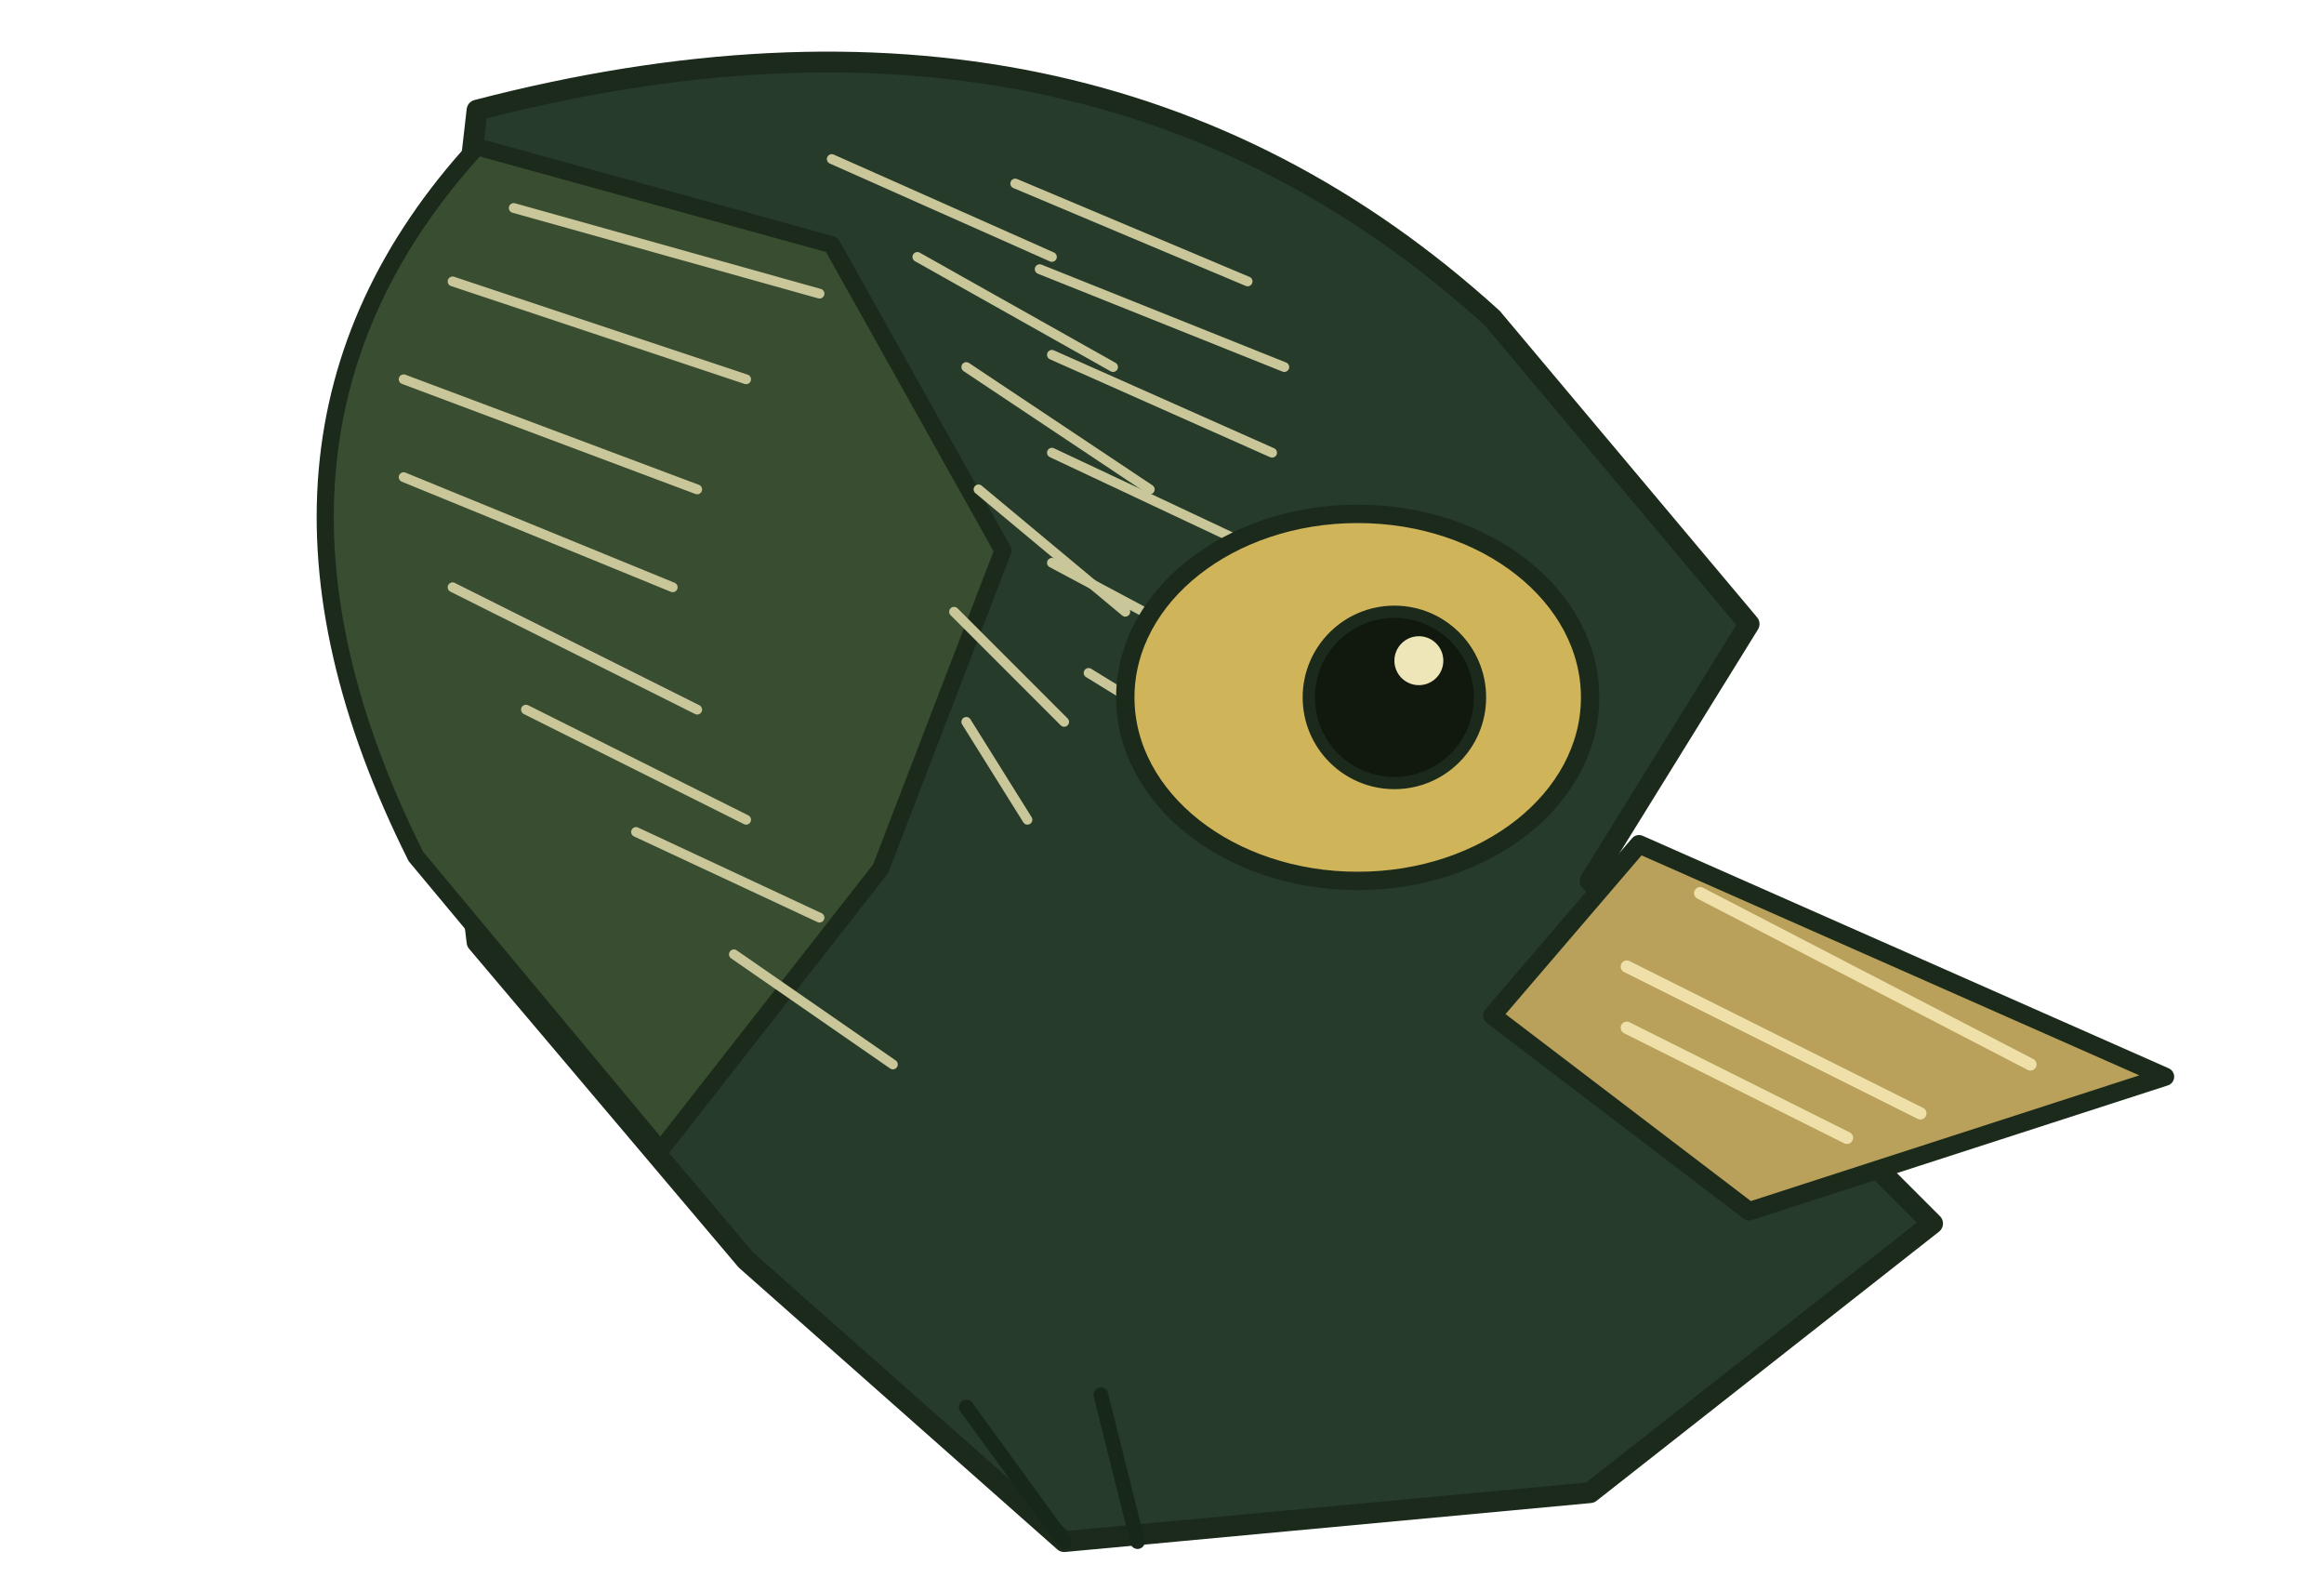
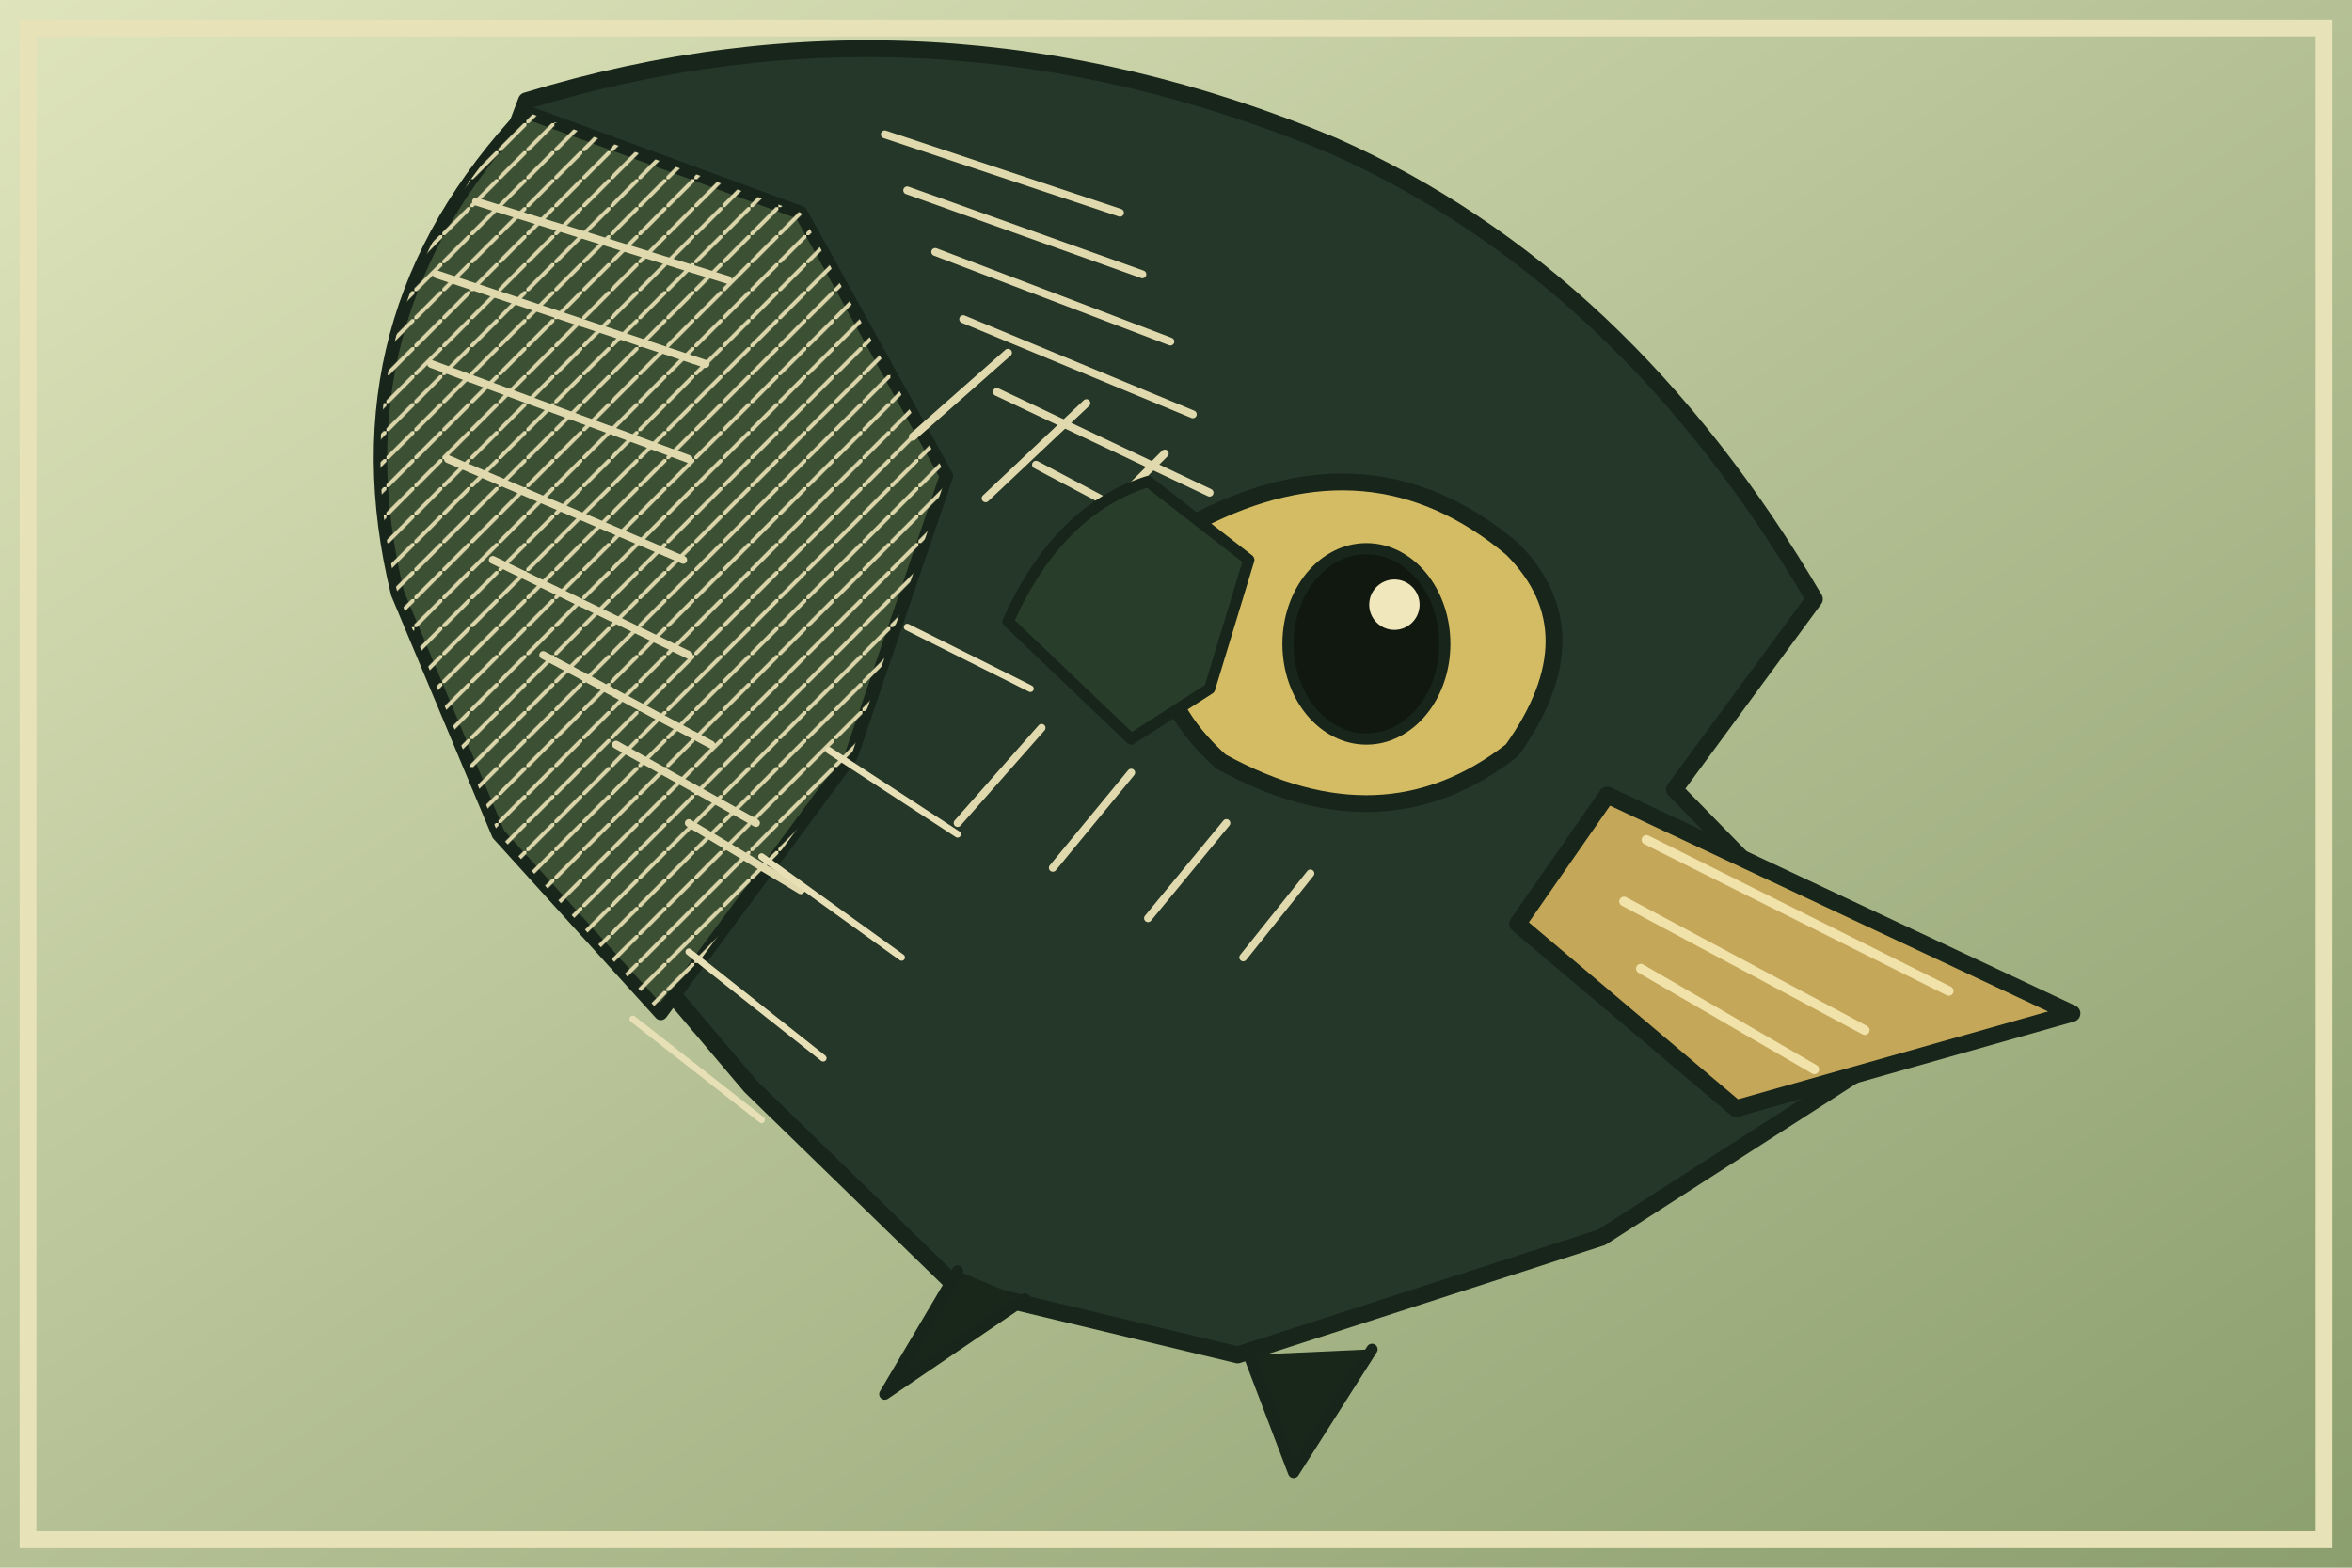
- <svg xmlns="http://www.w3.org/2000/svg" viewBox="0 0 190 130" role="img">
-   <g stroke="#1b2a1b" stroke-linejoin="round" stroke-linecap="round">
-     <path fill="#263b29" stroke-width="1.7" d="M39 9Q89-4 122 26L143 51 130 72 158 100 130 122 87 126 61 103 39 77 35 44Z" />
-     <path fill="#394d30" stroke-width="1.4" d="M39 12Q17 36 34 70L54 94 72 71 82 45 68 20Z" />
-     <g fill="none" stroke="#c9c69a" stroke-width=".8">
-       <path d="M42 17l25 7m-30-1 24 8m-28 0 24 9m-24-1 22 9m-18 0 20 10m-14 0 18 9m-9 1 15 7m-7 3 13 9m-5-74 18 8m-11 0 16 9m-12 0 15 10m-14 0 12 10m-14 0 9 9m-8 0 5 8" />
-       <path d="M83 15l19 8m-17-1 20 8m-19-1 18 8m-18 0 17 8m-17 1 15 8m-12 1 13 8" />
+ <svg xmlns="http://www.w3.org/2000/svg" viewBox="0 0 420 280" role="img">
+   <defs>
+     <linearGradient id="bg" x2="1" y2="1">
+       <stop stop-color="#dfe4bc" />
+       <stop offset="1" stop-color="#8b9e6d" />
+     </linearGradient>
+     <pattern id="hatch" width="5" height="5" patternUnits="userSpaceOnUse">
+       <path d="M0 5L5 0" stroke="#d9d3a8" stroke-width=".7" />
+     </pattern>
+   </defs>
+   <rect width="420" height="280" fill="url(#bg)" />
+   <g transform="translate(24 2)" stroke="#17251a" stroke-linejoin="round" stroke-linecap="round">
+     <path fill="#253728" stroke-width="3" d="M70 16Q142-6 214 24Q266 47 300 105L275 139 318 183 262 219 197 240 147 228 110 192 77 153 54 105 51 66Z" />
+     <path fill="#3c5034" stroke-width="2.4" d="M70 18Q35 55 47 104L65 147 94 179 128 133 145 83 119 36Z" />
+     <path fill="url(#hatch)" stroke="none" d="M70 18Q35 55 47 104L65 147 94 179 128 133 145 83 119 36Z" />
+     <g fill="none" stroke="#e1d9ae" stroke-width="1.4">
+       <path d="M61 34l45 14m-52-1 48 16m-49 0 46 17m-43 0 42 18m-34 0 35 17m-26 0 30 16m-17 0 25 14m-12 0 20 12" />
+       <path d="M134 22l42 14m-38-4 42 15m-37-4 42 16m-37-4 41 17m-35-4 38 18m-31-5 34 18m-26-4 29 17m-22-3 23 14" />
+       <path d="M156 61l-17 15m31-6-18 17m32-8-18 18m33-8-18 18m33-8-18 18m31-8-17 18m-48 1-15 17m31-9-14 17m31-8-14 17m29-8-12 15" />
    </g>
-     <ellipse cx="111" cy="57" rx="19" ry="15" fill="#d0b45a" stroke-width="1.5" />
-     <circle cx="114" cy="57" r="7" fill="#11190f" stroke-width="1" />
-     <circle cx="116" cy="54" r="2" fill="#eee5b9" stroke="none" />
-     <path fill="#b9a15b" stroke-width="1.5" d="M134 69L177 88 143 99 122 83Z" />
-     <path fill="none" stroke="#eee0a8" stroke-width="1" d="M139 73l27 14m-33-8 24 12m-24-7 18 9" />
-     <path fill="none" stroke="#17271a" stroke-width="1.2" d="M87 126l-8-11m14 11-3-12" />
+     <path fill="#d4bc64" stroke-width="3" d="M190 91Q221 75 246 96Q261 111 246 132Q223 150 194 134Q174 116 190 91Z" />
+     <ellipse cx="220" cy="113" rx="14" ry="17" fill="#10180f" stroke-width="2" />
+     <circle cx="225" cy="106" r="4.5" fill="#f1e7bc" stroke="none" />
+     <path fill="#293d2b" stroke-width="2" d="M181 84Q165 89 156 109L178 130 192 121 199 98Z" />
+     <path fill="#c5a75a" stroke-width="3" d="M263 140L346 179 286 196 247 163Z" />
+     <path fill="none" stroke="#f0e2a9" stroke-width="1.7" d="M270 148l54 27m-58-16 43 23m-40-11 31 18" />
+     <path fill="#18271a" stroke-width="2" d="M147 225l-13 22 25-17m40 10 8 21 14-22" />
+     <path fill="none" stroke="#e7dfb5" stroke-width="1.2" d="M89 180l23 18m-13-30 24 19m-11-36 25 18m-13-37 23 15m-9-37 22 11" />
  </g>
+   <rect x="5" y="5" width="410" height="270" fill="none" stroke="#e8e2b9" stroke-width="3" />
</svg>
